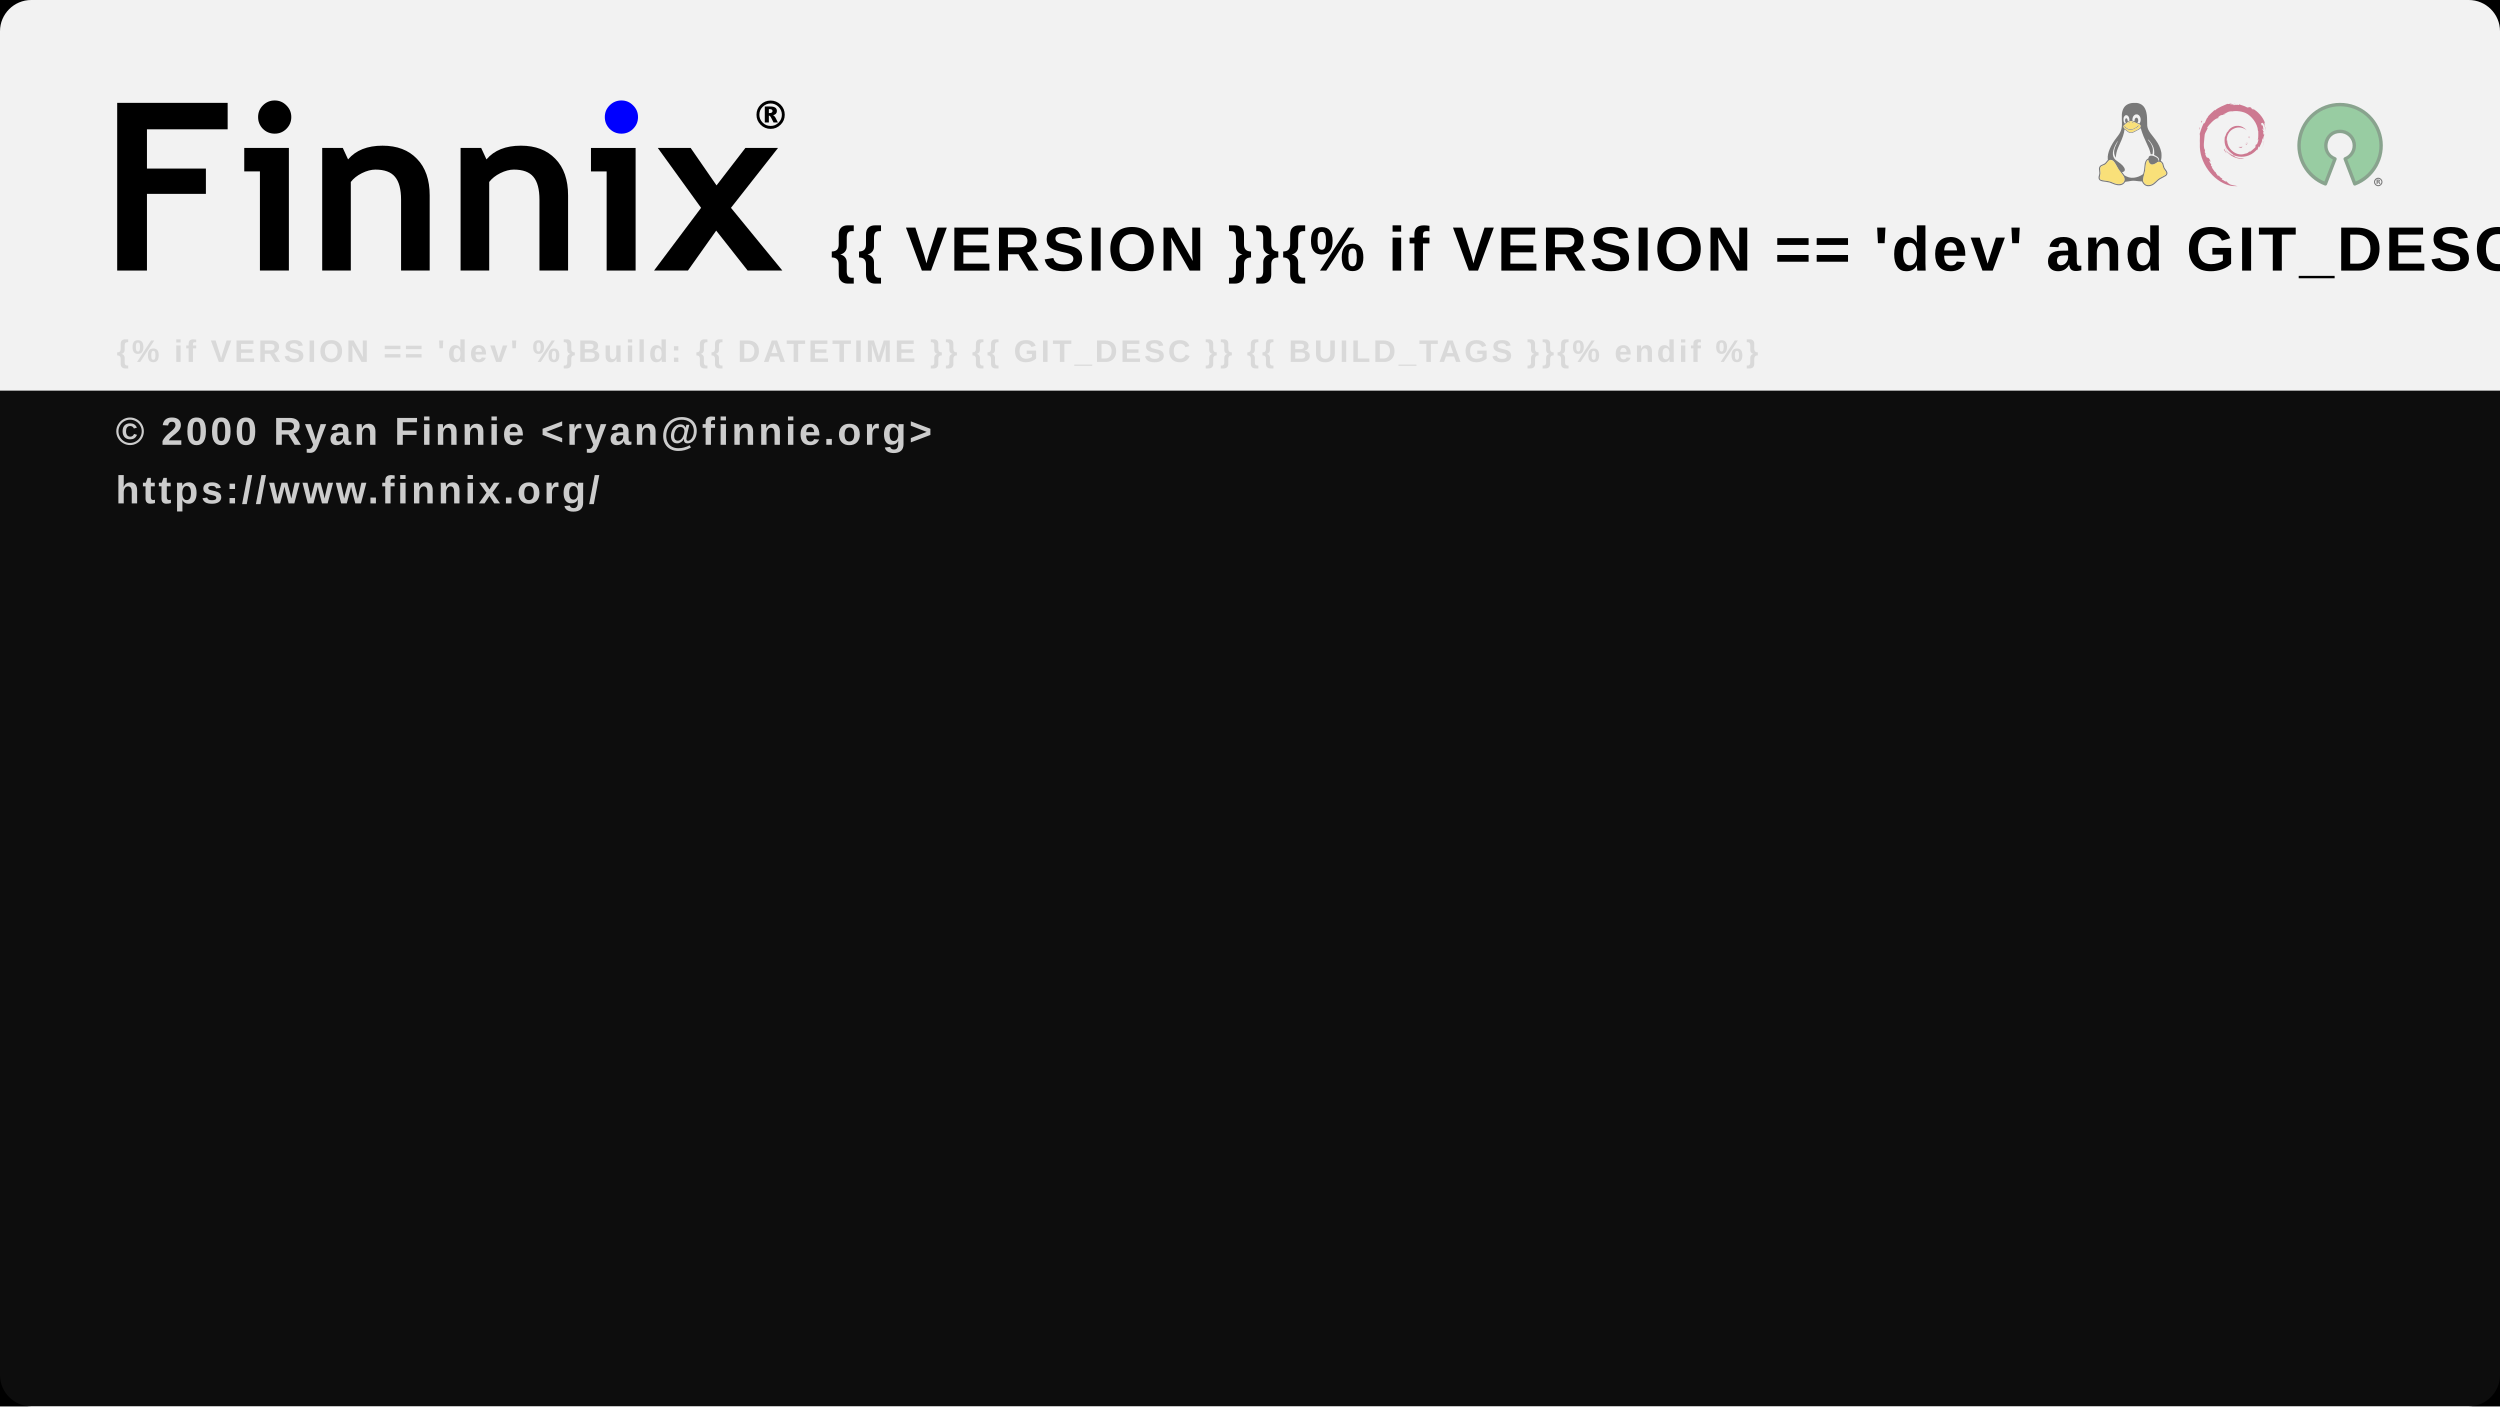
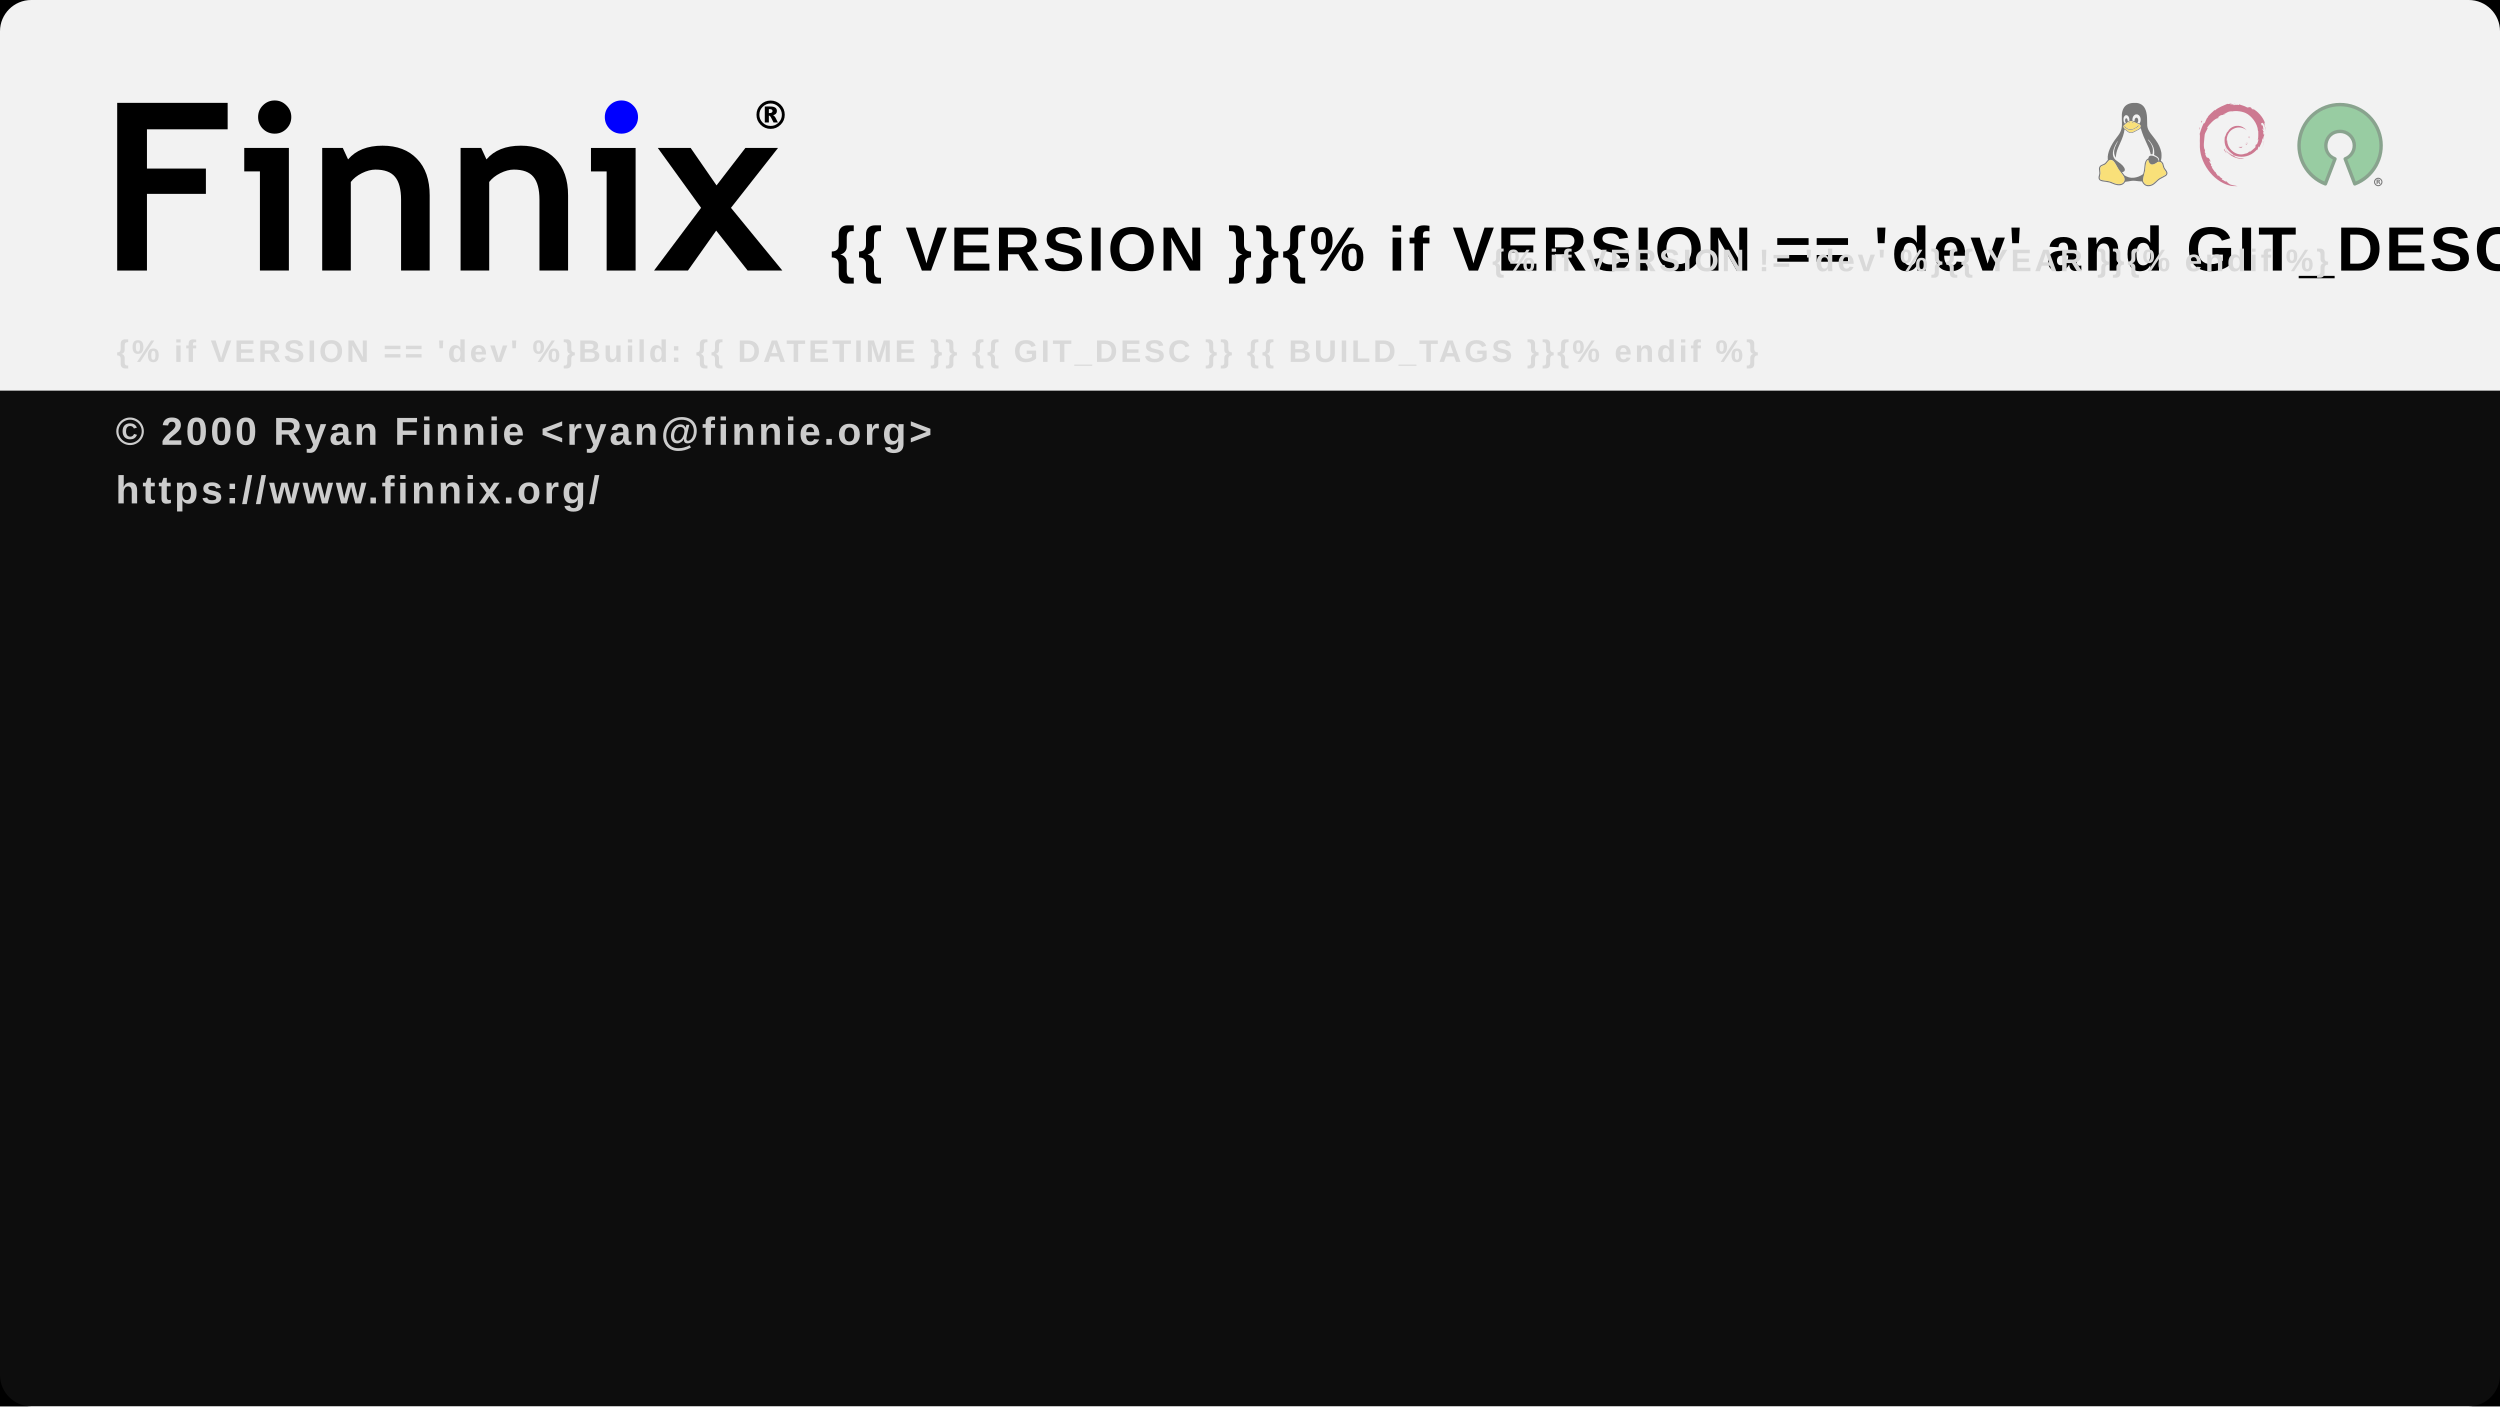
<svg xmlns="http://www.w3.org/2000/svg" width="1920" height="1080" id="svg3320" version="1.1">
  <defs id="defs58" />
  <g id="layer1" transform="translate(0,27.6378)">
    <g id="g862">
      <rect style="fill:#f2f2f2;fill-opacity:1;stroke:none;stroke-width:1.369" id="rect854" width="1920" height="300" x="0" y="-27.638" />
      <rect y="272.362" x="0" height="780" width="1920" id="rect3328" style="fill:#0d0d0d;fill-opacity:1;stroke:none;stroke-width:2.208" />
    </g>
    <g aria-label="TM" style="font-style:normal;font-variant:normal;font-weight:bold;font-stretch:normal;font-size:40px;line-height:1.25;font-family:'Trebuchet MS';-inkscape-font-specification:'Trebuchet MS Bold';letter-spacing:0px;word-spacing:0px;fill:#000000;fill-opacity:1;stroke:none" id="text850" transform="matrix(2.25,0,0,2.25,-1.5e-5,-1315.453)" />
    <text transform="scale(1.000001,0.9999985)" id="text3002" y="250.349" x="89.613" style="font-style:normal;font-variant:normal;font-weight:bold;font-stretch:normal;font-size:30px;line-height:0%;font-family:'Liberation Sans';-inkscape-font-specification:'Liberation Sans, Bold';font-variant-ligatures:normal;font-variant-caps:normal;font-variant-numeric:normal;font-feature-settings:normal;text-align:start;letter-spacing:0px;word-spacing:0px;writing-mode:lr-tb;text-anchor:start;fill:#d9d9d9;fill-opacity:1;stroke:none;stroke-width:2.25" xml:space="preserve">
      <tspan y="250.349" x="89.613" style="font-style:normal;font-variant:normal;font-weight:bold;font-stretch:normal;font-size:24px;line-height:120%;font-family:'Liberation Sans';-inkscape-font-specification:'Liberation Sans, Bold';font-variant-ligatures:normal;font-variant-caps:normal;font-variant-numeric:normal;font-feature-settings:normal;text-align:start;letter-spacing:2.25px;writing-mode:lr-tb;text-anchor:start;fill:#d9d9d9;fill-opacity:1;stroke-width:2.25" id="tspan871">{% if VERSION == 'dev' %}Build: {{ DATETIME }} {{ GIT_DESC }} {{ BUILD_TAGS }}{% endif %}</tspan>
    </text>
    <text transform="scale(1.000001,0.9999985)" id="text946" y="313.956" x="88.827" style="font-style:normal;font-variant:normal;font-weight:bold;font-stretch:normal;font-size:30px;line-height:0%;font-family:'Liberation Sans';-inkscape-font-specification:'Liberation Sans, Bold';font-variant-ligatures:normal;font-variant-caps:normal;font-variant-numeric:normal;font-feature-settings:normal;text-align:start;letter-spacing:0px;word-spacing:0px;writing-mode:lr-tb;text-anchor:start;fill:#cccccc;fill-opacity:1;stroke:none;stroke-width:2.25" xml:space="preserve">
      <tspan y="313.956" x="88.827" style="font-style:normal;font-variant:normal;font-weight:bold;font-stretch:normal;font-size:30px;line-height:150%;font-family:'Liberation Sans';-inkscape-font-specification:'Liberation Sans, Bold';font-variant-ligatures:normal;font-variant-caps:normal;font-variant-numeric:normal;font-feature-settings:normal;text-align:start;letter-spacing:2.25px;writing-mode:lr-tb;text-anchor:start;fill:#cccccc;fill-opacity:1;stroke-width:2.25" id="tspan944">© 2000 Ryan Finnie &lt;ryan@finnie.org&gt;</tspan>
      <tspan y="358.956" x="88.827" style="font-style:normal;font-variant:normal;font-weight:bold;font-stretch:normal;font-size:30px;line-height:150%;font-family:'Liberation Sans';-inkscape-font-specification:'Liberation Sans, Bold';font-variant-ligatures:normal;font-variant-caps:normal;font-variant-numeric:normal;font-feature-settings:normal;text-align:start;letter-spacing:2.25px;writing-mode:lr-tb;text-anchor:start;fill:#cccccc;fill-opacity:1;stroke-width:2.25" id="tspan956">https://www.finnix.org/</tspan>
    </text>
    <g id="g866">
      <path id="rect862" d="M 24,-27.638 H 0 V -3.638 A 24,24 0 0 1 24,-27.638 Z" style="fill:#000000;fill-opacity:1;stroke:none;stroke-width:0;stroke-miterlimit:4;stroke-dasharray:none;stroke-opacity:1" />
      <path style="fill:#000000;fill-opacity:1;stroke:none;stroke-width:0;stroke-miterlimit:4;stroke-dasharray:none;stroke-opacity:1" d="m 1896,-27.638 h 24 v 24 a 24,24 0 0 0 -24,-24 z" id="path868" />
      <path style="fill:#000000;fill-opacity:1;stroke:none;stroke-width:0;stroke-miterlimit:4;stroke-dasharray:none;stroke-opacity:1" d="M 24,1052.362 H 0 v -24 a 24,24 0 0 0 24,24 z" id="path860" />
      <path id="path862" d="m 1896,1052.362 h 24 v -24 a 24,24 0 0 1 -24,24 z" style="fill:#000000;fill-opacity:1;stroke:none;stroke-width:0;stroke-miterlimit:4;stroke-dasharray:none;stroke-opacity:1" />
    </g>
    <text transform="scale(1.000001,0.9999985)" id="text3002-3" y="180.203" x="638.015" style="font-style:normal;font-variant:normal;font-weight:bold;font-stretch:normal;font-size:48px;line-height:0%;font-family:'Liberation Sans';-inkscape-font-specification:'Liberation Sans, Bold';font-variant-ligatures:normal;font-variant-caps:normal;font-variant-numeric:normal;font-feature-settings:normal;text-align:start;letter-spacing:0px;word-spacing:0px;writing-mode:lr-tb;text-anchor:start;fill:#000000;fill-opacity:1;stroke:none;stroke-width:2.25" xml:space="preserve">
      <tspan y="180.203" x="638.015" style="font-style:normal;font-variant:normal;font-weight:bold;font-stretch:normal;font-size:48px;line-height:1;font-family:'Liberation Sans';-inkscape-font-specification:'Liberation Sans, Bold';font-variant-ligatures:normal;font-variant-caps:normal;font-variant-numeric:normal;font-feature-settings:normal;text-align:start;letter-spacing:2.25px;writing-mode:lr-tb;text-anchor:start;fill:#000000;stroke-width:2.25" id="tspan3066-5">{{ VERSION }}{% if VERSION == 'dev' and GIT_DESC %} {{ GIT_DESC }}{% endif %}</tspan>
    </text>
    <g id="g885" transform="translate(-2.551388,-3.55498)">
      <g id="g879">
        <path id="path840" style="font-style:normal;font-variant:normal;font-weight:bold;font-stretch:normal;font-size:80.018px;line-height:1.25;font-family:'Trebuchet MS';-inkscape-font-specification:'Trebuchet MS Bold';letter-spacing:0px;word-spacing:0px;fill:#000000;fill-opacity:1;stroke:none;stroke-width:4.501" d="m 115.408,75.225 v 30.153 h 45.274 v 19.428 h -45.274 v 58.9 H 92.551 V 54.917 H 177.385 V 75.225 Z" />
        <path id="path842" style="font-style:normal;font-variant:normal;font-weight:bold;font-stretch:normal;font-size:80.018px;line-height:1.25;font-family:'Trebuchet MS';-inkscape-font-specification:'Trebuchet MS Bold';letter-spacing:0px;word-spacing:0px;fill:#000000;fill-opacity:1;stroke:none;stroke-width:4.501" d="m 213.517,53.071 q 5.275,0 8.967,3.78 3.78,3.692 3.78,8.967 0,5.275 -3.78,9.055 -3.692,3.692 -8.967,3.692 -5.275,0 -9.055,-3.692 -3.692,-3.78 -3.692,-9.055 0,-5.275 3.692,-8.967 3.78,-3.78 9.055,-3.78 z M 202.176,183.707 V 107.576 H 190.132 V 89.554 h 34.285 v 94.153 z" />
        <path id="path844" style="font-style:normal;font-variant:normal;font-weight:bold;font-stretch:normal;font-size:80.018px;line-height:1.25;font-family:'Trebuchet MS';-inkscape-font-specification:'Trebuchet MS Bold';letter-spacing:0px;word-spacing:0px;fill:#000000;fill-opacity:1;stroke:none;stroke-width:4.501" d="m 310.57,183.707 v -54.417 q 0,-12.044 -4.659,-17.582 -4.571,-5.538 -15.033,-5.538 -4.835,0 -10.373,2.725 -5.45,2.725 -8.527,6.769 v 68.043 H 250 V 89.554 h 15.824 l 4.044,8.791 q 8.967,-10.549 26.461,-10.549 16.791,0 26.461,10.11 9.758,10.022 9.758,28.044 v 57.757 z" />
        <path id="path846" style="font-style:normal;font-variant:normal;font-weight:bold;font-stretch:normal;font-size:80.018px;line-height:1.25;font-family:'Trebuchet MS';-inkscape-font-specification:'Trebuchet MS Bold';letter-spacing:0px;word-spacing:0px;fill:#000000;fill-opacity:1;stroke:none;stroke-width:4.501" d="m 416.855,183.707 v -54.417 q 0,-12.044 -4.659,-17.582 -4.571,-5.538 -15.033,-5.538 -4.835,0 -10.373,2.725 -5.45,2.725 -8.527,6.769 v 68.043 H 356.284 V 89.554 h 15.824 l 4.044,8.791 q 8.967,-10.549 26.461,-10.549 16.791,0 26.461,10.11 9.758,10.022 9.758,28.044 v 57.757 z" />
        <path id="path882" d="m 479.799,53.071 q 5.275,0 8.967,3.78 3.78,3.692 3.78,8.967 0,5.275 -3.78,9.055 -3.692,3.692 -8.967,3.692 -5.275,0 -9.055,-3.692 -3.692,-3.78 -3.692,-9.055 0,-5.275 3.692,-8.967 3.78,-3.78 9.055,-3.78 z" style="font-style:normal;font-variant:normal;font-weight:bold;font-stretch:normal;font-size:80.018px;line-height:1.25;font-family:'Trebuchet MS';-inkscape-font-specification:'Trebuchet MS Bold';letter-spacing:0px;word-spacing:0px;fill:#0000ff;fill-opacity:1;stroke:none;stroke-width:4.501" />
        <path id="path848" d="M 468.458,183.707 V 107.576 H 456.414 V 89.554 h 34.285 v 94.153 z" style="font-style:normal;font-variant:normal;font-weight:bold;font-stretch:normal;font-size:80.018px;line-height:1.25;font-family:'Trebuchet MS';-inkscape-font-specification:'Trebuchet MS Bold';letter-spacing:0px;word-spacing:0px;fill:#000000;fill-opacity:1;stroke:none;stroke-width:4.501" />
        <path id="path850" style="font-style:normal;font-variant:normal;font-weight:bold;font-stretch:normal;font-size:80.018px;line-height:1.25;font-family:'Trebuchet MS';-inkscape-font-specification:'Trebuchet MS Bold';letter-spacing:0px;word-spacing:0px;fill:#000000;fill-opacity:1;stroke:none;stroke-width:4.501" d="m 576.764,183.707 -24.175,-30.681 -21.714,30.681 h -26.022 l 36.131,-48.175 -33.23,-45.977 h 25.23 l 19.868,28.747 22.154,-28.747 h 25.055 l -36.131,45.977 39.472,48.175 z" />
        <g transform="matrix(10.62992,0,0,10.62992,-332.6484,-127.6727)" id="text5173" style="font-style:normal;font-variant:normal;font-weight:bold;font-stretch:normal;font-size:2.822px;line-height:6.615px;font-family:'Trebuchet MS';-inkscape-font-specification:'Trebuchet MS Bold';letter-spacing:-0.767px;word-spacing:0px;fill:#000000;fill-opacity:1;stroke:none;stroke-width:0.265" aria-label="®">
          <path id="path872" style="fill:#000000;stroke-width:0.265" d="m 87.21,17.222 q -0.167,0 -0.31,0.061 -0.143,0.059 -0.263,0.179 -0.12,0.12 -0.181,0.263 -0.059,0.142 -0.059,0.31 0,0.167 0.059,0.31 0.061,0.142 0.181,0.262 0.119,0.119 0.262,0.178 0.145,0.059 0.311,0.059 0.169,0 0.311,-0.058 0.142,-0.059 0.262,-0.179 0.12,-0.12 0.179,-0.262 0.061,-0.143 0.061,-0.31 0,-0.168 -0.061,-0.31 -0.059,-0.143 -0.179,-0.263 -0.121,-0.121 -0.265,-0.181 -0.142,-0.059 -0.309,-0.059 z m -0.079,0.407 h -0.048 v 0.285 h 0.048 q 0.107,0 0.161,-0.036 0.055,-0.037 0.055,-0.109 0,-0.072 -0.054,-0.106 -0.052,-0.034 -0.163,-0.034 z m 0.051,-0.19 q 0.243,0 0.362,0.083 0.12,0.081 0.12,0.248 0,0.119 -0.073,0.196 -0.072,0.077 -0.204,0.101 0.057,0.03 0.105,0.085 0.05,0.055 0.09,0.135 l 0.153,0.305 h -0.316 l -0.147,-0.294 q -0.052,-0.107 -0.092,-0.152 -0.04,-0.045 -0.08,-0.045 h -0.017 v 0.491 h -0.294 v -1.152 z m 0.028,-0.429 q 0.209,0 0.39,0.076 0.182,0.076 0.332,0.226 0.15,0.15 0.225,0.331 0.074,0.181 0.074,0.393 0,0.209 -0.074,0.39 -0.074,0.179 -0.225,0.329 -0.15,0.15 -0.332,0.226 -0.181,0.076 -0.39,0.076 -0.209,0 -0.391,-0.076 -0.181,-0.076 -0.331,-0.226 -0.15,-0.15 -0.225,-0.329 -0.074,-0.181 -0.074,-0.39 0,-0.212 0.074,-0.393 0.074,-0.181 0.225,-0.331 0.15,-0.15 0.331,-0.226 0.182,-0.076 0.391,-0.076 z" />
        </g>
      </g>
    </g>
    <g id="g4099">
      <g transform="matrix(0.9914468,0,0,0.9914468,26.62089,-239.3771)" id="g2174">
        <g id="g905">
          <path transform="matrix(1.008627,0,0,1.008627,-26.85055,213.566)" id="path900" d="m 1796.922,80.676 c -8.368,0.009 -16.642,3.633 -22.355,9.74 -4.486,4.651 -7.364,10.761 -8.254,17.15 -0.364,2.512 -0.281,5.069 -0.114,7.593 0.797,7.033 4.026,13.774 9.1,18.723 2.729,2.737 6.021,4.892 9.555,6.437 0.718,0.152 1.223,-0.465 1.38,-1.096 2.137,-5.406 4.255,-10.822 6.287,-16.268 0.23,-0.893 -0.67,-1.423 -1.337,-1.763 -3.26,-1.988 -5.394,-5.738 -5.262,-9.578 0.024,-4.625 3.173,-9.153 7.644,-10.508 1.824,-0.605 3.807,-0.676 5.694,-0.377 3.901,0.709 7.289,3.618 8.569,7.372 0.689,1.797 0.673,3.774 0.453,5.658 -0.672,3.39 -2.959,6.381 -6.023,7.968 -0.681,0.428 -0.488,1.281 -0.174,1.881 2.081,5.391 4.117,10.8 6.244,16.173 0.354,0.695 1.236,0.648 1.809,0.277 7.591,-3.461 13.668,-10.084 16.44,-17.955 2.989,-8.373 2.11,-18.011 -2.325,-25.714 -4.37,-7.756 -12.229,-13.433 -20.972,-15.121 -2.092,-0.414 -4.227,-0.604 -6.359,-0.593 z" style="fill:#98cca2;fill-opacity:1;stroke:none;stroke-width:0.167;stroke-linecap:round;stroke-linejoin:round;stroke-miterlimit:4;stroke-dasharray:none;stroke-dashoffset:0;stroke-opacity:1" />
          <path id="path3773" d="m 1785.84,293.25 c -15.948,0 -29.646,11.385 -32.553,27.064 -2.907,15.68 5.799,31.224 20.689,36.939 a 1.324,1.324 0 0 0 1.711,-0.762 l 7.434,-19.369 a 1.324,1.324 0 0 0 -0.762,-1.711 c -5.146,-1.976 -6.858,-6.587 -6.068,-10.836 0.79,-4.248 4.046,-7.938 9.549,-7.938 4.689,0 8.694,3.328 9.549,7.938 0.855,4.61 -1.691,9.155 -6.068,10.836 a 1.324,1.324 0 0 0 -0.762,1.711 l 7.434,19.369 a 1.324,1.324 0 0 0 1.711,0.762 c 14.89,-5.715 23.596,-21.259 20.689,-36.939 -2.906,-15.68 -16.604,-27.064 -32.553,-27.064 z m 0,2.648 c 14.69,0 27.27,10.457 29.947,24.898 2.595,13.998 -4.89,27.77 -17.838,33.4 l -6.527,-17.008 c 4.78,-2.474 7.57,-7.702 6.57,-13.096 -1.084,-5.849 -6.204,-10.104 -12.152,-10.104 -6.726,0 -11.163,4.782 -12.152,10.104 -0.918,4.939 1.251,10.389 6.572,13.094 l -6.529,17.01 c -12.948,-5.631 -20.435,-19.403 -17.84,-33.4 2.677,-14.441 15.26,-24.898 29.949,-24.898 z" style="color:#000000;font-style:normal;font-variant:normal;font-weight:normal;font-stretch:normal;font-size:medium;line-height:normal;font-family:sans-serif;font-variant-ligatures:normal;font-variant-position:normal;font-variant-caps:normal;font-variant-numeric:normal;font-variant-alternates:normal;font-feature-settings:normal;text-indent:0;text-align:start;text-decoration:none;text-decoration-line:none;text-decoration-style:solid;text-decoration-color:#000000;letter-spacing:normal;word-spacing:normal;text-transform:none;writing-mode:lr-tb;direction:ltr;text-orientation:mixed;dominant-baseline:auto;baseline-shift:baseline;text-anchor:middle;white-space:normal;shape-padding:0;clip-rule:nonzero;display:inline;overflow:visible;visibility:visible;opacity:1;isolation:auto;mix-blend-mode:normal;color-interpolation:sRGB;color-interpolation-filters:linearRGB;solid-color:#000000;solid-opacity:1;vector-effect:none;fill:#89a38e;fill-opacity:1;fill-rule:nonzero;stroke:none;stroke-width:2.649;stroke-linecap:butt;stroke-linejoin:round;stroke-miterlimit:4;stroke-dasharray:none;stroke-dashoffset:0;stroke-opacity:1;color-rendering:auto;image-rendering:auto;shape-rendering:auto;text-rendering:auto;enable-background:accumulate" />
        </g>
        <ellipse ry="2.866" rx="2.871" cy="354.53" cx="1815.387" style="fill:none;stroke:#000000;stroke-width:0.811;stroke-miterlimit:4;stroke-dasharray:none;stroke-opacity:0.502" id="path3015" />
        <g id="text3793" style="font-style:normal;font-variant:normal;font-weight:bold;font-stretch:normal;font-size:4.31px;line-height:0%;font-family:OpenSymbol;-inkscape-font-specification:'OpenSymbol Bold';letter-spacing:0px;word-spacing:0px;fill:#000000;fill-opacity:1;stroke:none;stroke-width:0.359" aria-label="R">
          <path id="path2208" style="font-size:4.545px;line-height:1.25;fill:#000000;fill-opacity:0.502;stroke-width:0.359" d="m 1815.317,354.172 q 0.269,0 0.384,-0.1 0.118,-0.1 0.118,-0.328 0,-0.226 -0.118,-0.324 -0.115,-0.098 -0.384,-0.098 h -0.359 v 0.85 z m -0.359,0.59 v 1.254 h -0.855 v -3.314 h 1.305 q 0.655,0 0.959,0.22 0.306,0.22 0.306,0.695 0,0.328 -0.16,0.539 -0.158,0.211 -0.477,0.311 0.175,0.04 0.313,0.182 0.14,0.14 0.282,0.426 l 0.464,0.941 h -0.91 l -0.404,-0.823 q -0.122,-0.249 -0.249,-0.34 -0.124,-0.091 -0.333,-0.091 z" />
        </g>
      </g>
      <g style="fill:#a80030;fill-opacity:0.502" id="g2205">
        <path style="fill:#a80030;fill-opacity:0.502" d="m 51.986,57.297 c -1.797,0.025 0.34,0.926 2.686,1.287 0.648,-0.506 1.236,-1.018 1.76,-1.516 -1.461,0.358 -2.948,0.366 -4.446,0.229" id="path2260" transform="matrix(0.5901399,0,0,0.5901391,1688.993,51.3637)" />
        <path style="fill:#a80030;fill-opacity:0.502" d="m 61.631,54.893 c 1.07,-1.477 1.85,-3.094 2.125,-4.766 -0.24,1.192 -0.887,2.221 -1.496,3.307 -3.359,2.115 -0.316,-1.256 -0.002,-2.537 -3.612,4.546 -0.496,2.726 -0.627,3.996" id="path2262" transform="matrix(0.5901399,0,0,0.5901391,1688.993,51.3637)" />
        <path style="fill:#a80030;fill-opacity:0.502" d="m 65.191,45.629 c 0.217,-3.236 -0.637,-2.213 -0.924,-0.978 0.335,0.174 0.6,2.281 0.924,0.978" id="path2264" transform="matrix(0.5901399,0,0,0.5901391,1688.993,51.3637)" />
        <path style="fill:#a80030;fill-opacity:0.502" d="m 45.172,1.399 c 0.959,0.172 2.072,0.304 1.916,0.533 1.049,-0.23 1.287,-0.442 -1.916,-0.533" id="path2266" transform="matrix(0.5901399,0,0,0.5901391,1688.993,51.3637)" />
        <path style="fill:#a80030;fill-opacity:0.502" d="M 47.088,1.932 46.41,2.072 47.041,2.016 47.088,1.932" id="path2268" transform="matrix(0.5901399,0,0,0.5901391,1688.993,51.3637)" />
        <path style="fill:#a80030;fill-opacity:0.502" d="m 76.992,46.856 c 0.107,2.906 -0.85,4.316 -1.713,6.812 l -1.553,0.776 c -1.271,2.468 0.123,1.567 -0.787,3.53 -1.984,1.764 -6.021,5.52 -7.313,5.863 -0.943,-0.021 0.639,-1.113 0.846,-1.541 -2.656,1.824 -2.131,2.738 -6.193,3.846 L 60.16,65.878 C 50.142,70.591 36.226,61.251 36.409,48.507 c -0.107,0.809 -0.304,0.607 -0.526,0.934 -0.517,-6.557 3.028,-13.143 9.007,-15.832 5.848,-2.895 12.704,-1.707 16.893,2.197 -2.301,-3.014 -6.881,-6.209 -12.309,-5.91 -5.317,0.084 -10.291,3.463 -11.951,7.131 -2.724,1.715 -3.04,6.611 -4.227,7.507 -1.597,11.737 3.004,16.808 10.787,22.773 1.225,0.826 0.345,0.951 0.511,1.58 -2.586,-1.211 -4.954,-3.039 -6.901,-5.277 1.033,1.512 2.148,2.982 3.589,4.137 -2.438,-0.826 -5.695,-5.908 -6.646,-6.115 4.203,7.525 17.052,13.197 23.78,10.383 -3.113,0.115 -7.068,0.064 -10.566,-1.229 -1.469,-0.756 -3.467,-2.322 -3.11,-2.615 9.182,3.43 18.667,2.598 26.612,-3.771 2.021,-1.574 4.229,-4.252 4.867,-4.289 -0.961,1.445 0.164,0.695 -0.574,1.971 2.014,-3.248 -0.875,-1.322 2.082,-5.609 l 1.092,1.504 c -0.406,-2.696 3.348,-5.97 2.967,-10.234 0.861,-1.304 0.961,1.403 0.047,4.403 1.268,-3.328 0.334,-3.863 0.66,-6.609 0.352,0.923 0.814,1.904 1.051,2.878 -0.826,-3.216 0.848,-5.416 1.262,-7.285 -0.408,-0.181 -1.275,1.422 -1.473,-2.377 0.029,-1.65 0.459,-0.865 0.625,-1.271 -0.324,-0.186 -1.174,-1.451 -1.691,-3.877 0.375,-0.57 1.002,1.478 1.512,1.562 -0.328,-1.929 -0.893,-3.4 -0.916,-4.88 -1.49,-3.114 -0.527,0.415 -1.736,-1.337 -1.586,-4.947 1.316,-1.148 1.512,-3.396 2.404,3.483 3.775,8.881 4.404,11.117 -0.48,-2.726 -1.256,-5.367 -2.203,-7.922 0.73,0.307 -1.176,-5.609 0.949,-1.691 C 83.519,18.706 76.074,10.902 69.225,7.24 70.063,8.007 71.121,8.97 70.741,9.121 67.335,7.093 67.934,6.935 67.446,6.078 64.671,4.949 64.489,6.169 62.651,6.08 57.421,3.306 56.413,3.601 51.6,1.863 l 0.219,1.023 c -3.465,-1.154 -4.037,0.438 -7.782,0.004 -0.228,-0.178 1.2,-0.644 2.375,-0.815 -3.35,0.442 -3.193,-0.66 -6.471,0.122 0.808,-0.567 1.662,-0.942 2.524,-1.424 -2.732,0.166 -6.522,1.59 -5.352,0.295 -4.456,1.988 -12.37,4.779 -16.811,8.943 l -0.14,-0.933 c -2.035,2.443 -8.874,7.296 -9.419,10.46 l -0.544,0.127 c -1.059,1.793 -1.744,3.825 -2.584,5.67 -1.385,2.36 -2.03,0.908 -1.833,1.278 -2.724,5.523 -4.077,10.164 -5.246,13.97 0.833,1.245 0.02,7.495 0.335,12.497 -1.368,24.704 17.338,48.69 37.785,54.228 2.997,1.072 7.454,1.031 11.245,1.141 -4.473,-1.279 -5.051,-0.678 -9.408,-2.197 -3.143,-1.48 -3.832,-3.17 -6.058,-5.102 l 0.881,1.557 c -4.366,-1.545 -2.539,-1.912 -6.091,-3.037 l 0.941,-1.229 C 28.751,98.334 26.418,96.056 25.78,94.795 l -1.548,0.061 c -1.86,-2.295 -2.851,-3.949 -2.779,-5.23 l -0.5,0.891 c -0.567,-0.973 -6.843,-8.607 -3.587,-6.83 -0.605,-0.553 -1.409,-0.9 -2.281,-2.484 l 0.663,-0.758 c -1.567,-2.016 -2.884,-4.6 -2.784,-5.461 0.836,1.129 1.416,1.34 1.99,1.533 -3.957,-9.818 -4.179,-0.541 -7.176,-9.994 L 8.412,66.472 C 7.926,65.74 7.631,64.945 7.24,64.165 l 0.276,-2.75 C 4.667,58.121 6.719,47.409 7.13,41.534 7.415,39.145 9.508,36.602 11.1,32.614 l -0.97,-0.167 c 1.854,-3.234 10.586,-12.988 14.63,-12.486 1.959,-2.461 -0.389,-0.009 -0.772,-0.629 4.303,-4.453 5.656,-3.146 8.56,-3.947 3.132,-1.859 -2.688,0.725 -1.203,-0.709 5.414,-1.383 3.837,-3.144 10.9,-3.846 0.745,0.424 -1.729,0.655 -2.35,1.205 4.511,-2.207 14.275,-1.705 20.617,1.225 7.359,3.439 15.627,13.605 15.953,23.17 l 0.371,0.1 c -0.188,3.802 0.582,8.199 -0.752,12.238 l 0.908,-1.912" id="path2270" transform="matrix(0.5901399,0,0,0.5901391,1688.993,51.3637)" />
        <path style="fill:#a80030;fill-opacity:0.502" d="m 32.372,59.764 -0.252,1.26 c 1.181,1.604 2.118,3.342 3.626,4.596 -1.085,-2.118 -1.891,-2.993 -3.374,-5.856" id="path2272" transform="matrix(0.5901399,0,0,0.5901391,1688.993,51.3637)" />
        <path style="fill:#a80030;fill-opacity:0.502" d="m 35.164,59.654 c -0.625,-0.691 -0.995,-1.523 -1.409,-2.352 0.396,1.457 1.207,2.709 1.962,3.982 l -0.553,-1.63" id="path2274" transform="matrix(0.5901399,0,0,0.5901391,1688.993,51.3637)" />
        <path style="fill:#a80030;fill-opacity:0.502" d="m 84.568,48.916 -0.264,0.662 c -0.484,3.438 -1.529,6.84 -3.131,9.994 1.77,-3.328 2.915,-6.968 3.395,-10.656" id="path2276" transform="matrix(0.5901399,0,0,0.5901391,1688.993,51.3637)" />
        <path style="fill:#a80030;fill-opacity:0.502" d="M 45.527,0.537 C 46.742,0.092 48.514,0.293 49.803,0 48.123,0.141 46.451,0.225 44.8,0.438 l 0.727,0.099" id="path2278" transform="matrix(0.5901399,0,0,0.5901391,1688.993,51.3637)" />
        <path style="fill:#a80030;fill-opacity:0.502" d="m 2.872,23.219 c 0.28,2.592 -1.95,3.598 0.494,1.889 1.31,-2.951 -0.512,-0.815 -0.494,-1.889" id="path2280" transform="matrix(0.5901399,0,0,0.5901391,1688.993,51.3637)" />
        <path style="fill:#a80030;fill-opacity:0.502" d="M 0,35.215 C 0.563,33.487 0.665,32.449 0.88,31.449 -0.676,33.438 0.164,33.862 0,35.215" id="path2282" transform="matrix(0.5901399,0,0,0.5901391,1688.993,51.3637)" />
      </g>
      <g transform="matrix(0.4536297,0,0,0.4536297,1501.145,-6.241411)" id="g4006">
        <path style="fill:#000000;stroke-width:0.265;fill-opacity:0.502" d="m 325.496,267.89 c -3.022,-0.712 -6.127,-3.307 -7.508,-6.273 l -0.762,-1.637 -1.772,-0.003 c -0.975,-0.002 -3.177,-0.188 -4.895,-0.415 -7.848,-1.037 -9.061,-1.015 -16.196,0.292 -1.952,0.358 -3.979,0.65 -4.504,0.65 -0.821,0 -1.025,0.131 -1.457,0.932 -0.726,1.348 -2.855,3.238 -4.492,3.987 -4.419,2.023 -10.34,1.349 -17.596,-2.003 -3.277,-1.514 -4.839,-1.944 -9.149,-2.522 -7.586,-1.016 -8.452,-1.187 -10.131,-2.007 -3.429,-1.674 -4.222,-4.973 -2.44,-10.153 0.63,-1.83 0.656,-3.109 0.135,-6.491 -0.648,-4.202 -0.482,-5.62 0.895,-7.67 0.988,-1.471 2.413,-2.402 5.516,-3.605 2.789,-1.081 3.845,-1.871 5.434,-4.062 0.584,-0.805 1.476,-1.901 1.984,-2.435 l 0.922,-0.971 -0.184,-1.96 c -0.86,-9.178 4.809,-22.784 14.837,-35.611 4.815,-6.158 6.282,-8.582 7.601,-12.554 1.595,-4.801 1.81,-7.756 1.383,-18.977 -0.265,-6.964 -0.035,-9.906 1.076,-13.74 2.005,-6.918 6.248,-11.045 13.261,-12.9 2.249,-0.595 3.139,-0.684 7.071,-0.709 3.623,-0.023 4.858,0.068 6.35,0.466 8.545,2.282 13.036,8.535 14.563,20.274 0.255,1.961 0.433,5.963 0.488,10.999 0.085,7.713 0.105,7.977 0.802,10.298 1.285,4.281 3.097,7.24 8.748,14.287 7.177,8.952 10.7,14.836 12.974,21.67 1.491,4.482 1.849,6.679 1.837,11.271 -0.009,3.324 -0.122,4.544 -0.595,6.437 -0.689,2.753 -0.694,2.823 -0.216,2.823 0.71,0 2.991,2.347 3.554,3.656 0.305,0.71 0.855,2.561 1.222,4.113 0.794,3.361 1.038,3.868 3.125,6.488 2.984,3.747 3.658,6.397 2.242,8.814 -0.945,1.612 -2.191,2.491 -6.94,4.892 -5.694,2.88 -7.295,3.989 -10.583,7.337 -4.094,4.167 -6.963,6 -10.812,6.907 -1.787,0.421 -4.254,0.466 -5.789,0.104 z m 7.267,-2.562 c 2.776,-1.078 4.852,-2.597 8.361,-6.119 3.576,-3.588 4.544,-4.263 10.101,-7.042 6.249,-3.125 7.151,-3.9 7.138,-6.137 -0.008,-1.398 -0.705,-2.788 -2.578,-5.142 -2.103,-2.643 -2.565,-3.599 -3.355,-6.943 -0.82,-3.47 -1.27,-4.562 -2.335,-5.662 -1.521,-1.572 -5.651,-2.248 -6.694,-1.096 -1.791,1.979 -6.551,4.219 -8.939,4.207 -3.066,-0.016 -5.69,-2.924 -6.38,-7.072 -0.103,-0.618 -0.255,-1.124 -0.337,-1.124 -0.533,0 -1.945,1.512 -2.634,2.82 -1.073,2.039 -1.594,4.271 -1.937,8.293 -0.644,7.572 -0.772,8.342 -2.217,13.396 -2.178,7.619 -2.45,10.473 -1.255,13.175 0.608,1.374 2.351,3.344 3.693,4.174 2.395,1.48 5.988,1.586 9.366,0.274 z m -52.171,-0.858 c 4.494,-0.852 7.163,-3.841 7.204,-8.068 0.029,-2.92 -1.362,-5.453 -6.682,-12.171 -3.05,-3.852 -3.658,-4.817 -7.568,-12.014 -3.499,-6.441 -5.91,-8.747 -9.154,-8.753 -2.331,-0.005 -3.324,0.703 -6.125,4.363 -2.513,3.284 -3.11,3.725 -6.859,5.062 -2.609,0.931 -3.527,1.538 -4.286,2.832 -0.916,1.563 -1.035,2.83 -0.56,5.977 0.57,3.775 0.526,5.191 -0.245,7.85 -0.375,1.294 -0.661,2.963 -0.661,3.854 0,3.544 1.339,4.294 9.393,5.266 6.01,0.725 8.297,1.296 11.982,2.989 5.845,2.686 9.851,3.516 13.561,2.813 z m 24.411,-10.975 c 4.344,-0.655 9.078,-2.495 12.646,-4.917 l 1.482,-1.005 0.708,-2.551 c 0.809,-2.916 1.091,-4.83 1.482,-10.051 0.342,-4.57 0.802,-6.797 1.891,-9.16 0.892,-1.934 2.438,-3.61 4.035,-4.371 0.738,-0.352 0.923,-0.61 1.035,-1.445 0.571,-4.255 5.242,-4.903 11.698,-1.623 3.502,1.779 4.892,3.282 4.894,5.288 8e-4,1.023 0.061,1.124 0.662,1.124 0.628,0 0.661,-0.076 0.661,-1.498 0,-2.726 -1.823,-4.746 -6.417,-7.111 l -1.96,-1.009 0.121,-3.355 c 0.175,-4.856 -0.6,-8.426 -2.787,-12.824 -1.911,-3.844 -6.588,-9.922 -7.635,-9.922 -0.666,0 -0.4,0.488 1.258,2.31 2.894,3.179 4.907,6.781 6.209,11.105 0.577,1.918 0.706,2.888 0.729,5.503 0.033,3.616 -0.572,6.398 -1.328,6.108 -0.222,-0.085 -0.856,-0.155 -1.407,-0.155 h -1.002 l -0.721,-2.977 c -1.098,-4.531 -2.536,-8.187 -5.96,-15.147 -4.092,-8.32 -7.24,-16.14 -9.277,-23.051 -0.467,-1.583 -0.882,-2.918 -0.924,-2.966 -0.041,-0.048 -0.587,0.409 -1.213,1.017 -1.123,1.09 -2.867,2.116 -4.709,2.771 -0.52,0.185 -1.942,0.943 -3.16,1.684 -3.329,2.027 -4.774,2.515 -7.461,2.523 -2.71,0.008 -4.271,-0.629 -6.596,-2.69 -0.8,-0.71 -2.11,-1.729 -2.91,-2.267 l -1.455,-0.977 -0.069,0.733 c -0.573,6.111 -2.973,13.344 -8.149,24.562 -4.207,9.118 -5.37,12.722 -6.182,19.165 l -0.45,3.572 -0.979,-1.984 c -1.681,-3.408 -2.13,-6.996 -1.391,-11.113 0.54,-3.004 1.492,-5.559 3.841,-10.299 1.997,-4.03 2.48,-5.291 1.888,-4.925 -0.136,0.084 -1.023,1.49 -1.972,3.124 -7.413,12.768 -8.176,22.05 -2.329,28.301 0.648,0.693 2.681,2.26 4.516,3.483 7.209,4.802 11.315,9.387 11.841,13.221 0.3,2.189 -1.118,3.901 -3.554,4.291 -0.612,0.098 -1.112,0.217 -1.112,0.265 0,0.138 3.65,4.955 4.14,5.464 0.697,0.723 5.084,2.779 6.924,3.243 3.832,0.968 6.621,1.111 10.448,0.534 z m -3.538,-77.103 c 0.889,-0.277 2.715,-1.164 4.058,-1.971 1.343,-0.807 3.13,-1.722 3.972,-2.033 1.748,-0.645 3.355,-1.796 4.509,-3.23 0.599,-0.744 0.825,-1.338 0.913,-2.393 0.102,-1.235 0.029,-1.508 -0.607,-2.263 -0.831,-0.988 -1.988,-1.626 -4.693,-2.59 -1.054,-0.375 -2.988,-1.251 -4.297,-1.946 -3.417,-1.814 -4.807,-2.21 -7.243,-2.064 -2.418,0.145 -4.2,0.953 -6.229,2.825 -0.74,0.682 -2.059,1.759 -2.932,2.393 -3.246,2.357 -3.739,3.234 -2.918,5.2 0.542,1.297 1.456,2.259 3.315,3.488 0.8,0.529 2.34,1.714 3.421,2.634 2.888,2.456 5.345,3.005 8.732,1.951 z m -6.2,-3.833 c -0.728,-0.177 -2.069,-0.721 -2.981,-1.207 -2.09,-1.115 -5.089,-3.892 -5.089,-4.712 0,-0.822 0.669,-0.748 1.208,0.135 0.7,1.147 3.237,3.182 5.124,4.111 3.259,1.605 7.078,1.191 11.542,-1.251 2.067,-1.13 5.181,-3.41 5.609,-4.105 0.412,-0.669 1.122,-0.71 1.122,-0.064 0,1.565 -7.3,6.086 -11.377,7.047 -2.022,0.476 -3.344,0.488 -5.159,0.046 z m -0.845,-11.445 c -0.229,-0.596 0.654,-1.195 1.618,-1.098 1.129,0.114 1.102,0.569 -0.064,1.083 -1.258,0.555 -1.347,0.556 -1.554,0.015 z m 6.6,-0.023 c -1.014,-0.508 -1.132,-1.129 -0.216,-1.129 1.093,0 2.049,0.485 1.952,0.99 -0.118,0.615 -0.695,0.661 -1.736,0.139 z m -11.037,-0.086 c 0.087,-0.14 -0.082,-0.559 -0.374,-0.93 -0.848,-1.079 -1.253,-3.357 -0.858,-4.833 0.407,-1.523 0.963,-2.16 1.884,-2.16 1.211,0 2.124,1.441 2.361,3.725 l 0.153,1.476 1.423,-0.625 1.423,-0.625 -0.121,-2.09 c -0.239,-4.126 -2.487,-7.151 -5.315,-7.151 -1.224,0 -1.414,0.093 -2.58,1.259 -1.667,1.667 -2.191,3.388 -2.061,6.765 0.076,1.973 0.232,2.722 0.831,4.007 0.405,0.869 0.926,1.789 1.156,2.044 0.399,0.441 0.456,0.437 1.17,-0.071 0.413,-0.294 0.822,-0.649 0.908,-0.79 z m 23.937,-0.609 c 2.475,-5.028 0.763,-11.456 -3.603,-13.528 -1.207,-0.573 -3.605,-0.514 -4.845,0.118 -2.575,1.313 -4.282,4.303 -4.467,7.822 l -0.113,2.148 1.756,0.576 c 0.966,0.317 1.813,0.576 1.883,0.576 0.07,0 0.127,-0.455 0.127,-1.01 0,-4.031 2.937,-6.489 4.978,-4.165 1.529,1.741 1.664,5.458 0.253,6.96 -0.307,0.327 -0.472,0.681 -0.365,0.787 0.187,0.187 3.021,1.34 3.386,1.378 0.1,0.01 0.554,-0.738 1.01,-1.663 z" id="path3979" />
        <path style="fill:#ffcd00;fill-opacity:0.502;stroke:#000000;stroke-width:0;stroke-miterlimit:4;stroke-dasharray:none;stroke-opacity:1" d="m 1036.46,998.018 c -4.714,-1.093 -15.461,-4.89 -23.883,-8.438 -16.555,-6.975 -27.065,-9.61 -52.546,-13.173 -30.683,-4.29 -33.842,-7.837 -28.57,-32.073 2.868,-13.184 2.969,-15.381 1.36,-29.616 -2.621,-23.186 -0.252,-27.029 21.892,-35.516 8.118,-3.111 10.886,-5.122 17.143,-12.454 4.104,-4.809 10.187,-11.574 13.518,-15.033 6.005,-6.237 6.126,-6.284 14.363,-5.689 14.019,1.014 20.738,8.297 39.717,43.048 4.64,8.495 15.643,25.116 24.451,36.934 17.538,23.53 21.868,31.172 22.913,40.437 1.353,12.006 -6.131,24.444 -17.819,29.614 -8.065,3.568 -21.98,4.405 -32.538,1.959 z" id="path3996" transform="scale(0.2645833)" />
        <path style="fill:#ffcd00;fill-opacity:0.502;stroke:#000000;stroke-width:0;stroke-miterlimit:4;stroke-dasharray:none;stroke-opacity:1" d="m 1227.916,1003.488 c -6.949,-2.544 -14.273,-9.364 -18.259,-17.003 -4.573,-8.763 -3.726,-20.061 3.692,-49.286 4.423,-17.424 6.872,-30.809 8.083,-44.168 2.5,-27.579 5.998,-39.021 14.2,-46.444 2.76,-2.498 2.86,-2.457 3.734,1.523 2.811,12.802 8.58,21.184 17.205,24.999 5.16,2.282 7.187,2.478 12.75,1.232 7.925,-1.776 21.474,-8.422 27.49,-13.484 5.267,-4.432 11.506,-4.698 19.977,-0.853 7.418,3.368 10.86,8.77 14.044,22.047 3.382,14.101 4.817,17.181 13.874,29.779 9.103,12.662 10.728,17.637 7.686,23.521 -2.137,4.132 -6.264,6.781 -33.709,21.631 -11.348,6.141 -18.189,11.165 -28.571,20.983 -16.739,15.829 -24.176,21.034 -35.51,24.852 -10.124,3.41 -18.615,3.624 -26.685,0.67 z" id="path3998" transform="scale(0.2645833)" />
        <path style="fill:#ffcd00;fill-opacity:0.502;stroke:#000000;stroke-width:0;stroke-miterlimit:4;stroke-dasharray:none;stroke-opacity:1" d="m 1116.46,664.968 c -2.357,-1.192 -10.393,-6.82 -17.857,-12.507 -14.046,-10.701 -19.658,-18.16 -17.88,-23.762 0.994,-3.132 25.913,-23.898 33.687,-28.074 3.441,-1.848 7.894,-2.632 14.907,-2.623 8.839,0.011 11.327,0.683 21.429,5.794 6.286,3.18 15.286,7.276 20,9.102 10.147,3.93 17.311,8.903 18.578,12.896 1.444,4.549 -1.876,12.3 -7.315,17.075 -2.745,2.41 -14.033,8.871 -25.085,14.357 -17.782,8.827 -21.02,9.972 -28.136,9.943 -4.423,-0.018 -9.971,-1.008 -12.328,-2.2 z m 20.057,-12.84 c 16.14,-4.198 42.086,-20.506 42.086,-26.452 0,-1.519 -0.279,-2.761 -0.62,-2.761 -0.341,0 -5.323,3.539 -11.072,7.865 -29.759,22.396 -50.757,23.414 -71.833,3.481 -8.152,-7.71 -12.934,-8.539 -8.324,-1.442 5.268,8.11 16.328,15.746 28.277,19.525 7.691,2.433 11.448,2.395 21.486,-0.217 z m -17.797,-42.846 c 4.69,-2.425 4.369,-4.939 -0.63,-4.939 -3.918,0 -6.67,2.52 -5.651,5.174 0.943,2.456 1.088,2.451 6.282,-0.235 z m 25.117,-2.7 c -1.111,-2.896 -9.52,-3.086 -9.52,-0.215 0,2.391 7.294,5.277 9.118,3.608 0.694,-0.635 0.875,-2.161 0.402,-3.393 z" id="path4000" transform="scale(0.2645833)" />
      </g>
    </g>
+     <text id="text341" y="180.657" x="1827.75" style="font-style:normal;font-variant:normal;font-weight:bold;font-stretch:normal;font-size:30px;line-height:0%;font-family:'Liberation Sans';-inkscape-font-specification:'Liberation Sans, Bold';font-variant-ligatures:normal;font-variant-caps:normal;font-variant-numeric:normal;font-feature-settings:normal;text-align:start;letter-spacing:0px;word-spacing:0px;writing-mode:lr-tb;text-anchor:start;fill:#d9d9d9;fill-opacity:1;stroke:none;stroke-width:2.25" xml:space="preserve">
+       <tspan y="180.657" x="1830" style="font-style:normal;font-variant:normal;font-weight:bold;font-stretch:normal;font-size:24px;line-height:120%;font-family:'Liberation Sans';-inkscape-font-specification:'Liberation Sans, Bold';font-variant-ligatures:normal;font-variant-caps:normal;font-variant-numeric:normal;font-feature-settings:normal;text-align:end;letter-spacing:2.25px;writing-mode:lr-tb;text-anchor:end;fill:#d9d9d9;fill-opacity:1;stroke-width:2.25" id="tspan339">{% if VERSION != 'dev' %}{{ YEAR }}{% endif %}</tspan>
+     </text>
  </g>
</svg>
